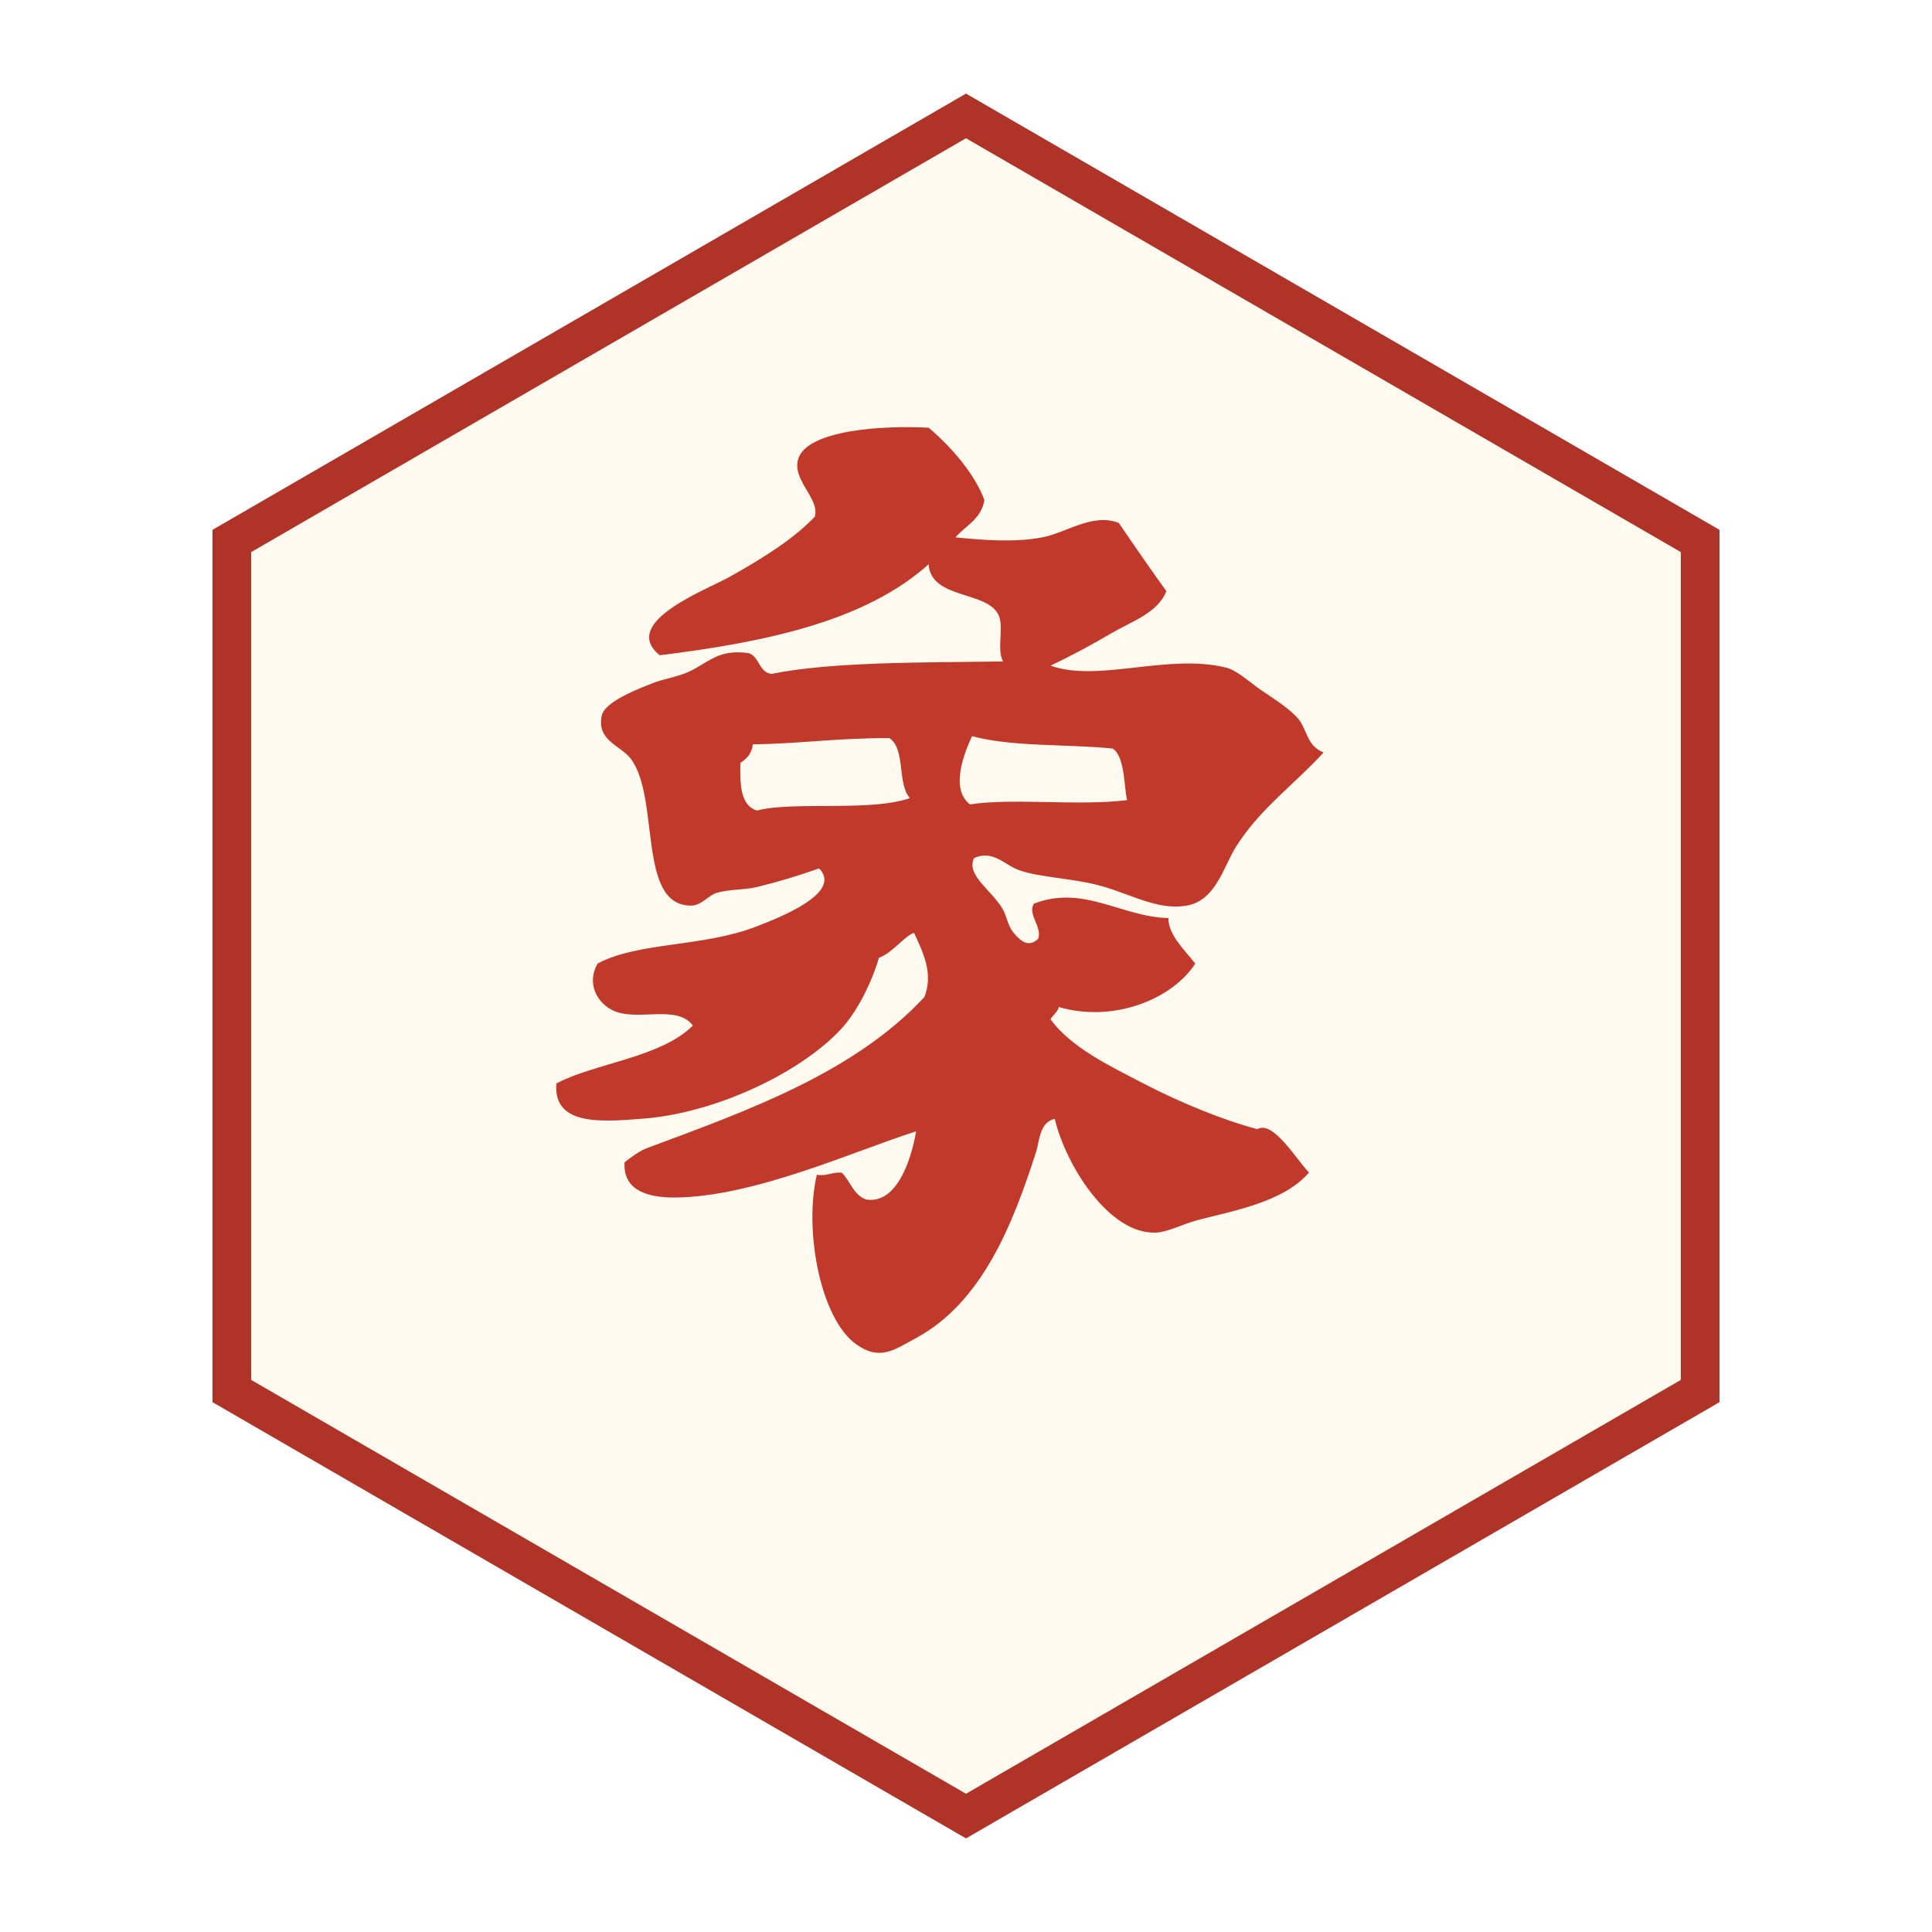
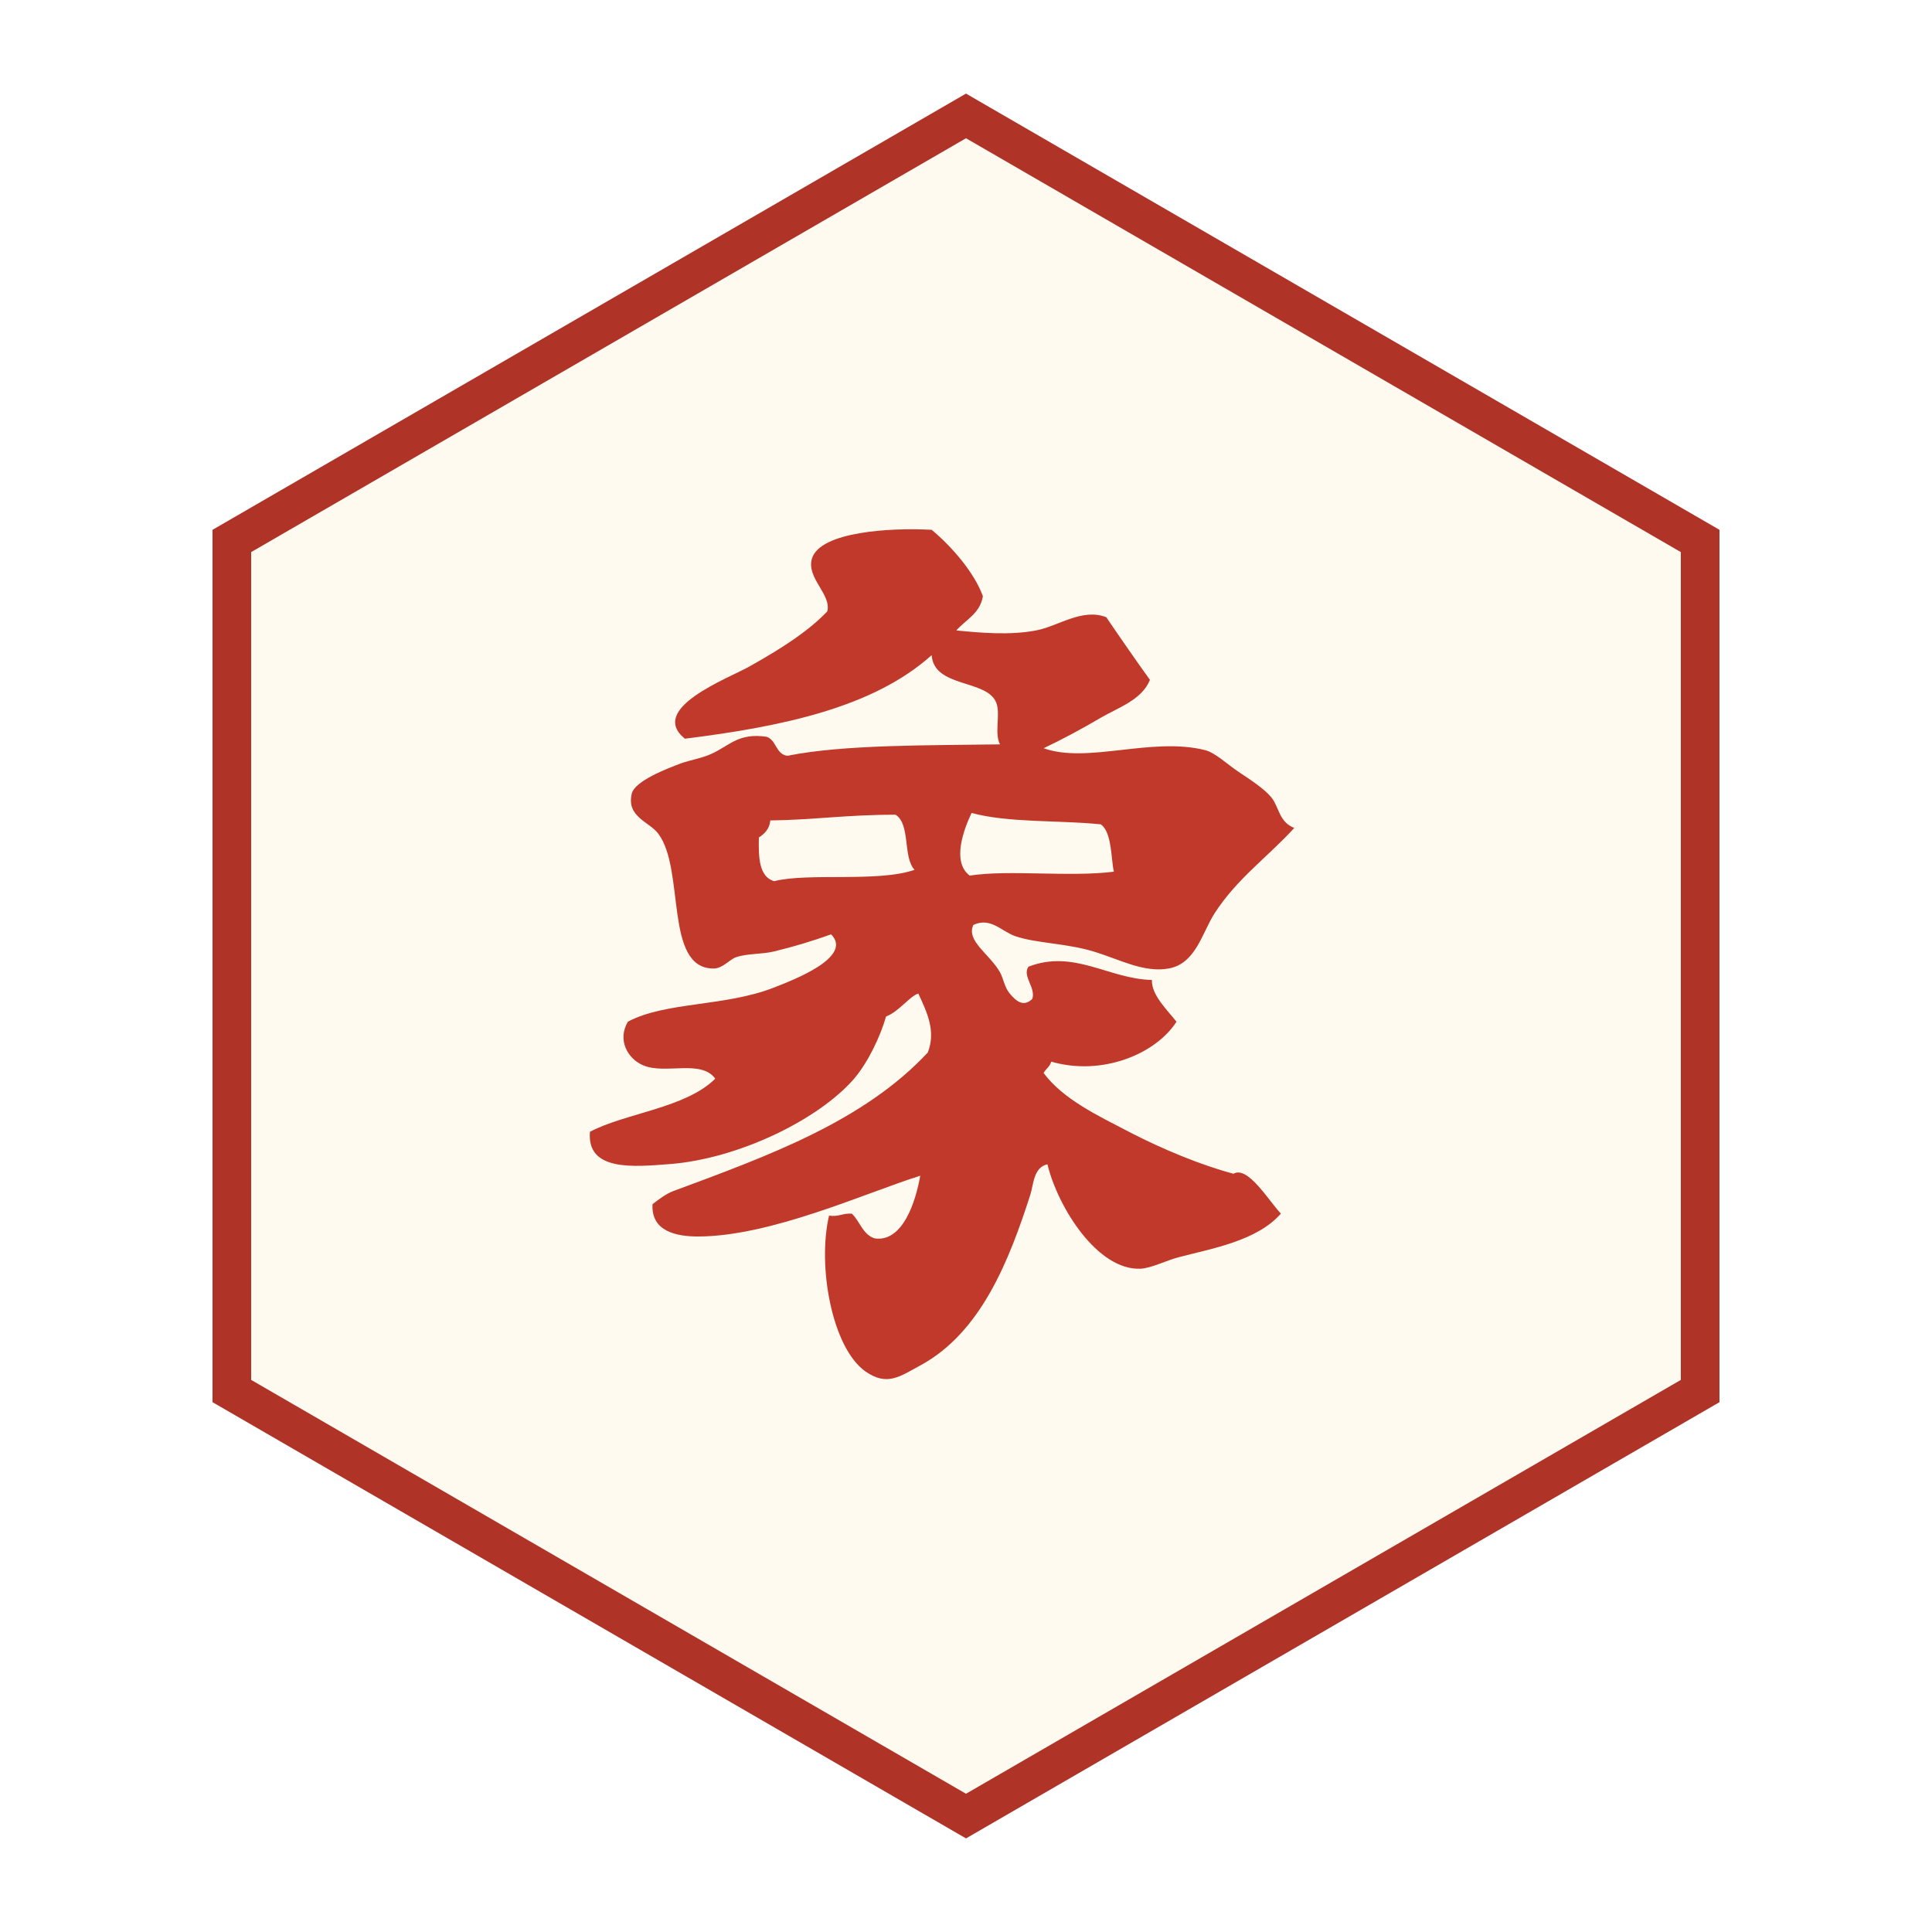
<svg xmlns="http://www.w3.org/2000/svg" viewBox="0 0 100 100" width="256" height="256">
  <defs>
    <clipPath id="piece-clip">
      <polygon points="50,10 84,30 84,70 50,90 16,70 16,30" />
    </clipPath>
  </defs>
  <polygon points="50,6 88,28 88,72 50,94 12,72 12,28" fill="#fffaf0" stroke="#b03328" stroke-width="2" />
  <g clip-path="url(#piece-clip)">
-     <g transform="translate(50 50) scale(1.22) translate(-109.369 -37.134)">
+     <g transform="translate(50 50) translate(0 3.000) scale(1.12) translate(-109.369 -37.134)">
      <path d="M100.326,27.728c-0.037,0.396-0.265,0.613-0.529,0.789c-0.022,0.93,0.007,1.81,0.703,2.019     c1.586-0.403,4.804,0.063,6.492-0.525c-0.552-0.589-0.177-2.104-0.877-2.546C103.895,27.458,102.264,27.71,100.326,27.728z      M95.676,43.61c-1.645,0.125-3.842,0.352-3.686-1.492c1.605-0.859,4.42-1.089,5.791-2.456c-0.66-0.906-2.307-0.178-3.334-0.618     c-0.711-0.3-1.205-1.165-0.703-2.016c1.742-0.929,4.492-0.688,6.756-1.579c0.836-0.328,3.68-1.399,2.635-2.457     c-0.877,0.314-1.71,0.566-2.635,0.79c-0.563,0.137-1.213,0.087-1.752,0.265c-0.309,0.104-0.619,0.528-1.055,0.525     c-2.281-0.009-1.295-4.567-2.543-6.228c-0.418-0.563-1.479-0.771-1.229-1.85c0.135-0.59,1.639-1.165,2.279-1.405     c0.406-0.146,0.977-0.239,1.405-0.438c0.839-0.381,1.246-0.979,2.543-0.79c0.468,0.146,0.421,0.81,0.968,0.88     c2.574-0.521,6.478-0.479,9.824-0.528c-0.275-0.521,0.038-1.397-0.174-1.931c-0.438-1.086-2.877-0.674-2.984-2.192     c-2.68,2.41-6.881,3.299-11.404,3.861c-1.73-1.396,2-2.784,2.98-3.336c1.629-0.915,2.747-1.661,3.598-2.544     c0.215-0.783-0.986-1.55-0.703-2.456c0.393-1.236,3.642-1.423,5.529-1.318c0.961,0.801,1.982,1.998,2.368,3.072     c-0.134,0.802-0.793,1.08-1.228,1.579c1.121,0.11,2.477,0.232,3.684,0c1.037-0.197,2.123-1.045,3.246-0.612     c0.508,0.752,1.49,2.169,2.018,2.896c-0.369,0.927-1.48,1.286-2.278,1.754c-0.865,0.508-1.753,0.987-2.634,1.405     c2.021,0.729,4.979-0.534,7.459,0.087c0.459,0.116,1.022,0.646,1.49,0.964c0.586,0.396,1.23,0.802,1.58,1.229     c0.354,0.438,0.342,1.128,1.053,1.405c-1.233,1.35-2.65,2.34-3.685,3.948c-0.569,0.886-0.864,2.312-2.104,2.544     c-1.166,0.218-2.276-0.421-3.51-0.79c-1.25-0.374-2.643-0.374-3.599-0.702c-0.627-0.215-1.121-0.889-1.931-0.521     c-0.352,0.738,0.752,1.347,1.228,2.188c0.157,0.282,0.209,0.687,0.438,0.967c0.322,0.396,0.656,0.646,1.054,0.27     c0.181-0.516-0.474-1.054-0.177-1.492c2.102-0.816,3.719,0.571,5.705,0.612c-0.021,0.705,0.711,1.385,1.138,1.931     c-0.974,1.51-3.461,2.521-5.79,1.844c-0.059,0.235-0.252,0.334-0.352,0.525c0.91,1.223,2.529,1.979,3.949,2.721     c1.584,0.821,3.371,1.551,4.826,1.935c0.667-0.384,1.631,1.256,2.192,1.842c-1.109,1.272-3.229,1.62-4.735,2.019     c-0.568,0.15-1.257,0.505-1.757,0.528c-1.995,0.084-3.827-2.863-4.297-4.826c-0.646,0.141-0.642,0.938-0.79,1.402     c-0.973,3.023-2.273,6.376-5.09,7.896c-0.924,0.497-1.53,0.987-2.543,0.266c-1.533-1.096-2.219-4.859-1.67-7.191     c0.451,0.066,0.64-0.124,1.055-0.09c0.375,0.354,0.497,0.967,1.055,1.142c1.307,0.187,1.901-1.729,2.104-2.896     c-2.552,0.802-6.89,2.802-10.267,2.808c-0.979,0-2.178-0.223-2.105-1.492c0.293-0.231,0.636-0.486,0.964-0.608     c4.411-1.636,8.792-3.224,11.759-6.404c0.381-0.996-0.035-1.849-0.438-2.722c-0.389,0.106-0.909,0.849-1.492,1.056     c-0.253,0.896-0.828,2.125-1.493,2.896C102.545,41.56,98.854,43.364,95.676,43.61z M116.205,30.097     c-0.131-0.467-0.076-1.844-0.612-2.189c-1.966-0.198-4.269-0.063-5.966-0.526c-0.346,0.732-0.938,2.251-0.088,2.896     C111.351,29.996,114.133,30.356,116.205,30.097z" fill="#c0392b" />
    </g>
  </g>
</svg>
